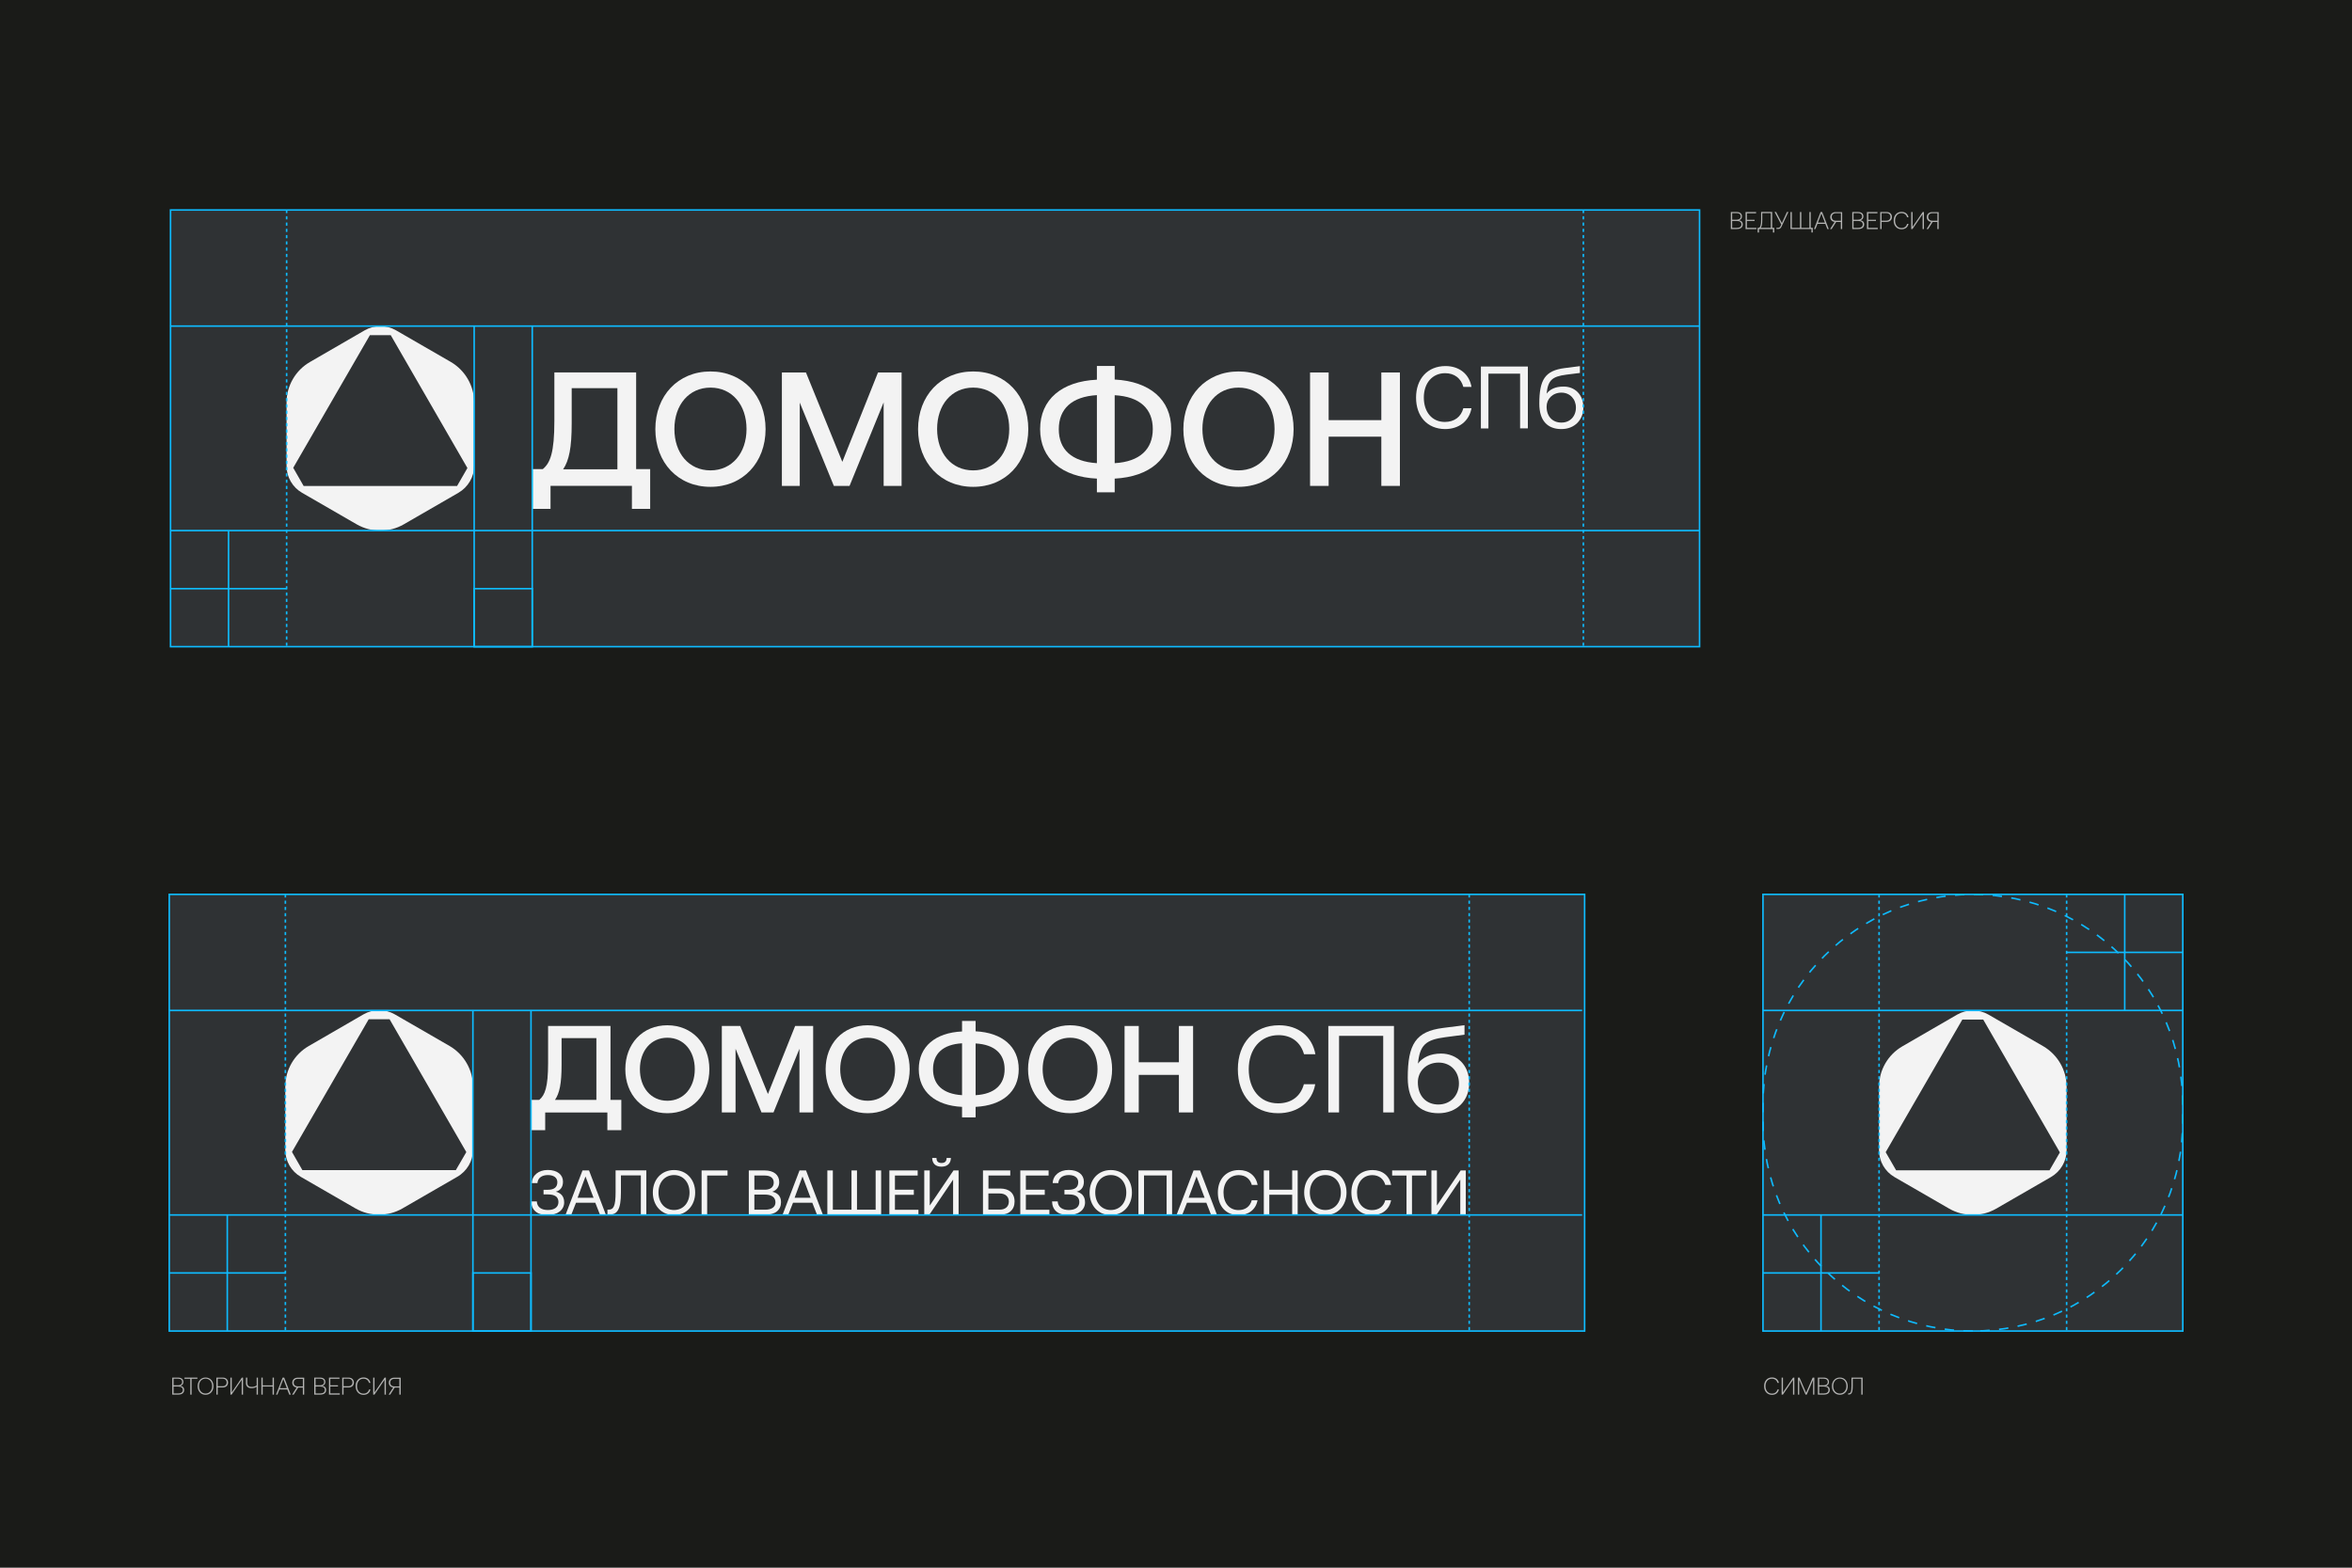
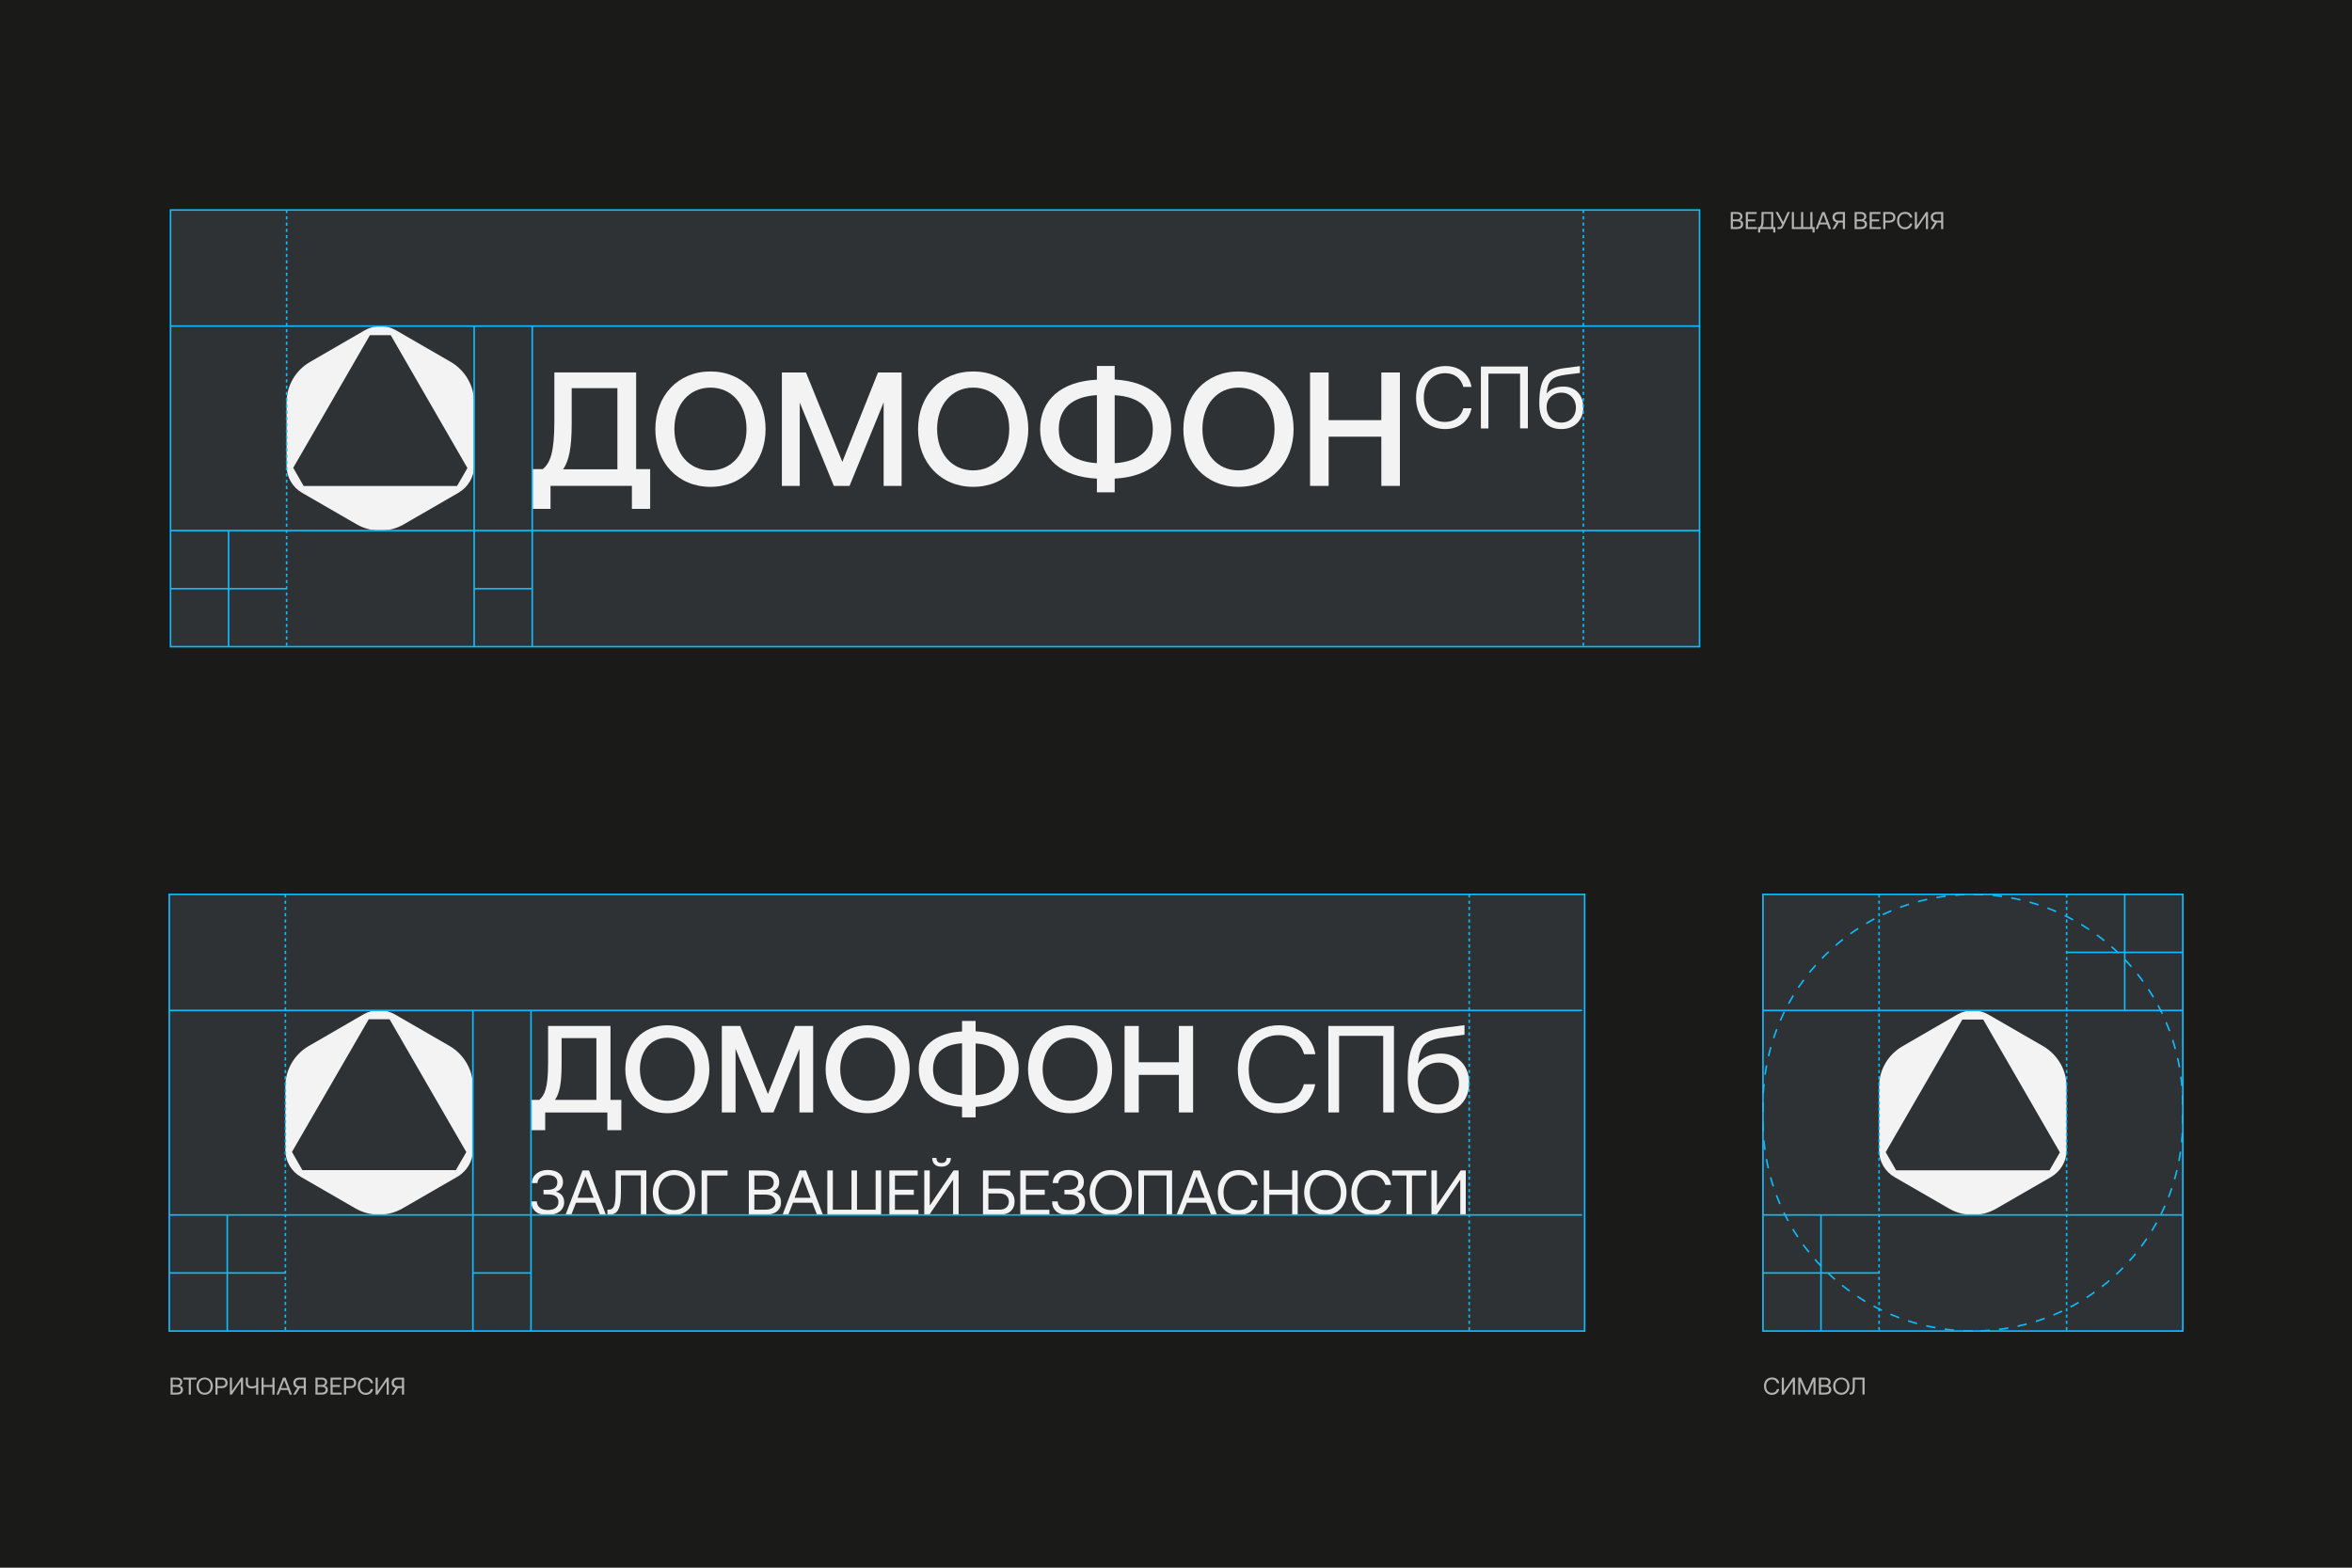
<svg xmlns="http://www.w3.org/2000/svg" version="1.1" id="Layer_1" x="0px" y="0px" viewBox="0 0 3000 2000" style="enable-background:new 0 0 3000 2000;" xml:space="preserve">
  <style type="text/css">
	.st0{fill:#1A1B18;}
	.st1{fill:#2F3234;stroke:#0EBBFF;stroke-width:2;stroke-miterlimit:10;}
	.st2{fill:#F3F3F3;}
	.st3{fill:none;stroke:#0EBBFF;stroke-width:2;stroke-miterlimit:10;}
	.st4{fill:none;stroke:#0EBBFF;stroke-width:2;stroke-miterlimit:10;stroke-dasharray:4,4;}
	.st5{fill:none;stroke:#0EBBFF;stroke-width:2;stroke-miterlimit:10;stroke-dasharray:12,12;}
	.st6{opacity:0.7;}
</style>
  <rect class="st0" width="3000" height="2000" />
  <rect x="2248.7" y="1141" class="st1" width="535.5" height="557.1" />
  <rect x="215.9" y="1141" class="st1" width="1805.3" height="557.1" />
  <rect x="217.5" y="267.9" class="st1" width="1950.3" height="557.1" />
  <g>
    <path class="st2" d="M603.3,1466.9v-80.7c0-21.3-11.5-41.1-29.9-51.8l-69.8-40.3c-12.3-7.1-27.6-7.1-40,0l-69.8,40.4   c-18.4,10.6-29.9,30.3-29.9,51.8v80.7c0,14.3,7.6,27.4,19.8,34.4l69.8,40.3c18.6,10.6,41.4,10.6,59.8,0l69.8-40.3   C595.7,1494.2,603.3,1481.1,603.3,1466.9z M581.4,1492.8H385.7l-13.3-23.2l97.9-169.3h26.6l97.9,169.5L581.4,1492.8z" />
    <g>
      <g>
        <path class="st2" d="M778.8,1403.2h13.7v38.6h-17.8v-22.5h-79.3v22.5h-17.8v-38.6h10.2c7.2-6,11.3-16.1,11.3-47v-47.3h79.6     V1403.2z M760.7,1403.2v-78.8h-44.4v34c0,23.8-2.5,36.1-8.4,44.8H760.7z" />
        <path class="st2" d="M851.2,1420.2c-31.7,0-53.6-23.8-53.6-56.1c0-32.3,21.9-56.1,53.6-56.1c31.7,0,53.6,23.8,53.6,56.1     C904.8,1396.4,882.9,1420.2,851.2,1420.2z M851.2,1404.3c21,0,35-16.9,35-40.2c0-23.3-14-40.2-35-40.2c-21,0-35,16.9-35,40.2     C816.2,1387.4,830.2,1404.3,851.2,1404.3z" />
        <path class="st2" d="M920.7,1308.9h23.5l35.3,86.8l34.7-86.8h23v110.3h-17.5v-81.2l-33.1,81.2h-15.3l-33.1-81.2v81.2h-17.5     V1308.9z" />
        <path class="st2" d="M1106.7,1420.2c-31.7,0-53.6-23.8-53.6-56.1c0-32.3,21.9-56.1,53.6-56.1c31.7,0,53.6,23.8,53.6,56.1     C1160.3,1396.4,1138.4,1420.2,1106.7,1420.2z M1106.7,1404.3c21,0,35-16.9,35-40.2c0-23.3-14-40.2-35-40.2c-21,0-35,16.9-35,40.2     C1071.7,1387.4,1085.7,1404.3,1106.7,1404.3z" />
        <path class="st2" d="M1244.4,1412.1v13.4h-17.3v-13.4c-33.9-1.6-55.2-19.2-55.2-48.1c0-28.8,21.1-46.5,55.2-48.1v-13.4h17.3v13.2     c33.9,1.7,55,19.4,55,48.2C1299.5,1392.8,1278.5,1410.4,1244.4,1412.1z M1227.1,1397.2V1331c-24.4,1.4-37,13.4-37,33.1     C1190.1,1383.6,1202.4,1395.6,1227.1,1397.2z M1244.4,1397.2c24.4-1.4,37-13.6,37-33.1s-12.5-31.5-37-32.9V1397.2z" />
        <path class="st2" d="M1364.9,1420.2c-31.7,0-53.6-23.8-53.6-56.1c0-32.3,21.9-56.1,53.6-56.1c31.7,0,53.6,23.8,53.6,56.1     C1418.5,1396.4,1396.5,1420.2,1364.9,1420.2z M1364.9,1404.3c21,0,35-16.9,35-40.2c0-23.3-14-40.2-35-40.2c-21,0-35,16.9-35,40.2     C1329.9,1387.4,1343.9,1404.3,1364.9,1404.3z" />
        <path class="st2" d="M1434.4,1308.9h18.1v46.3h51.2v-46.3h18.1v110.3h-18.1v-47.9h-51.2v47.9h-18.1V1308.9z" />
        <path class="st2" d="M1578.9,1364.1c0-33.4,20.6-56.1,52.6-56.1c24.4,0,42.2,14.2,46.3,37h-14.5c-4.3-15.3-15.9-24.4-32.5-24.4     c-23.2,0-38,18-38,43.5c0,25.4,14.2,43.5,37.4,43.5c17,0,28.8-9,32.9-24.4h14.5c-4.1,22.9-22.4,37-47.3,37     C1598.8,1420.2,1578.9,1397.8,1578.9,1364.1z" />
        <path class="st2" d="M1694.3,1419.2v-110.3h83.7v110.3h-13.7v-97.7H1708v97.7H1694.3z" />
        <path class="st2" d="M1874,1381.7c0,22.2-15.6,38.5-39.2,38.5c-24.1,0-39.2-14.5-39.2-45.1c0-43,10.2-59.3,45.1-63.7l27.3-3.5     v12.1l-24.4,3.2c-25.2,3.3-32.5,9.9-35,33.7c5.7-7.7,15.8-12.8,29.5-12.8C1858.5,1344.2,1874,1358.9,1874,1381.7z M1860.9,1382.2     c0-15.4-10.7-26.6-25.9-26.6c-15.8,0-26.5,11.2-26.5,25.1c0,18,11,28.4,26.2,28.4C1850,1409,1860.9,1397.8,1860.9,1382.2z" />
      </g>
    </g>
    <g>
      <g>
        <path class="st2" d="M677.5,1532.7h7.2c0.4,7.4,5.9,11,14.1,11c8.5,0,13.5-3.7,13.5-10.2c0-6.5-4.6-9.7-13.3-9.7h-5.7v-5.9h5.3     c8.5,0,12.3-3.5,12.3-9.7c0-6-4.9-9.1-12.1-9.1c-7.9,0-12.9,3.9-13.3,10.3h-7.2c0.4-9.9,8.6-16.8,20.4-16.8     c12.2,0,19.4,6.1,19.4,14.9c0,7.4-3.7,11.4-9.2,12.8c5.3,1.3,10.7,4.9,10.7,13.6c0,9.6-8.3,16.2-21.1,16.2     C685.3,1550.2,677.9,1544,677.5,1532.7z" />
        <path class="st2" d="M721.4,1549.7l21.6-56.5h8.3l21.5,56.5h-7.5l-6-15.3h-24.6l-6,15.3H721.4z M736.7,1528.1h20.4l-10.3-27.2     L736.7,1528.1z" />
        <path class="st2" d="M774.8,1549.7v-6.5h1.4c6.2,0,9-3.9,9-22.3v-27.8h39.2v56.5h-7v-50.1h-25.4v21.9c0,21.7-4.7,28.2-14.9,28.2     H774.8z" />
        <path class="st2" d="M859.7,1550.2c-15.9,0-27-12.1-27-28.8s11.1-28.7,27-28.7c15.9,0,27,12.1,27,28.7S875.6,1550.2,859.7,1550.2     z M859.7,1543.7c11.8,0,19.8-9.3,19.8-22.3c0-13-8-22.3-19.8-22.3c-11.8,0-19.8,9.3-19.8,22.3     C839.9,1534.4,847.9,1543.7,859.7,1543.7z" />
        <path class="st2" d="M894.9,1549.7v-56.5h33.1v6.5H902v50.1H894.9z" />
        <path class="st2" d="M955.2,1493.2h20c12,0,18.7,5.8,18.7,14.9c0,6.5-3.6,10.4-8.9,12.3c6,1.1,11.2,5,11.2,13.2     c0,10-7.1,16.2-20.5,16.2h-20.6V1493.2z M962.2,1499.6v18.2h13.3c7.3,0,11.4-3.4,11.4-9.1c0-5.7-4-9-11.4-9H962.2z M962.2,1524     v19.3h13.6c8.7,0,13.3-3.6,13.3-9.4c0-6.4-4.9-9.9-13.3-9.9H962.2z" />
        <path class="st2" d="M998.2,1549.7l21.6-56.5h8.3l21.5,56.5h-7.5l-6-15.3h-24.6l-6,15.3H998.2z M1013.5,1528.1h20.4l-10.3-27.2     L1013.5,1528.1z" />
        <path class="st2" d="M1055.3,1549.7v-56.5h7v50.1h23.8v-50.1h7v50.1h23.8v-50.1h7v56.5H1055.3z" />
        <path class="st2" d="M1134.5,1493.2h36v6.5h-29v18.1h24.1v6.5h-24.1v19.1h30v6.5h-37.1V1493.2z" />
        <path class="st2" d="M1178.9,1549.7v-56.5h7v44.8l30.3-44.8h6.5v56.5h-7v-44.8l-30.3,44.8H1178.9z M1189,1477.3h5.5     c0,4,1.8,6.4,6.4,6.4c4.6,0,6.5-2.4,6.5-6.4h5.5c-0.2,6.8-4.3,11.1-12.1,11.1C1193,1488.4,1189.2,1484.1,1189,1477.3z" />
        <path class="st2" d="M1253.8,1549.7v-56.5h34.8v6.5h-27.8v16.6h15.1c10.8,0,18.2,5.5,18.2,16.6c0,10.6-7.3,16.8-18.1,16.8H1253.8     z M1260.8,1543.2h14.5c7.1,0,11.5-4,11.5-10.3c0-6.3-4.5-10.3-11.6-10.3h-14.5V1543.2z" />
        <path class="st2" d="M1301.5,1493.2h36v6.5h-29v18.1h24.1v6.5h-24.1v19.1h30v6.5h-37.1V1493.2z" />
        <path class="st2" d="M1341.9,1532.7h7.2c0.4,7.4,5.9,11,14.1,11c8.5,0,13.5-3.7,13.5-10.2c0-6.5-4.6-9.7-13.3-9.7h-5.7v-5.9h5.3     c8.5,0,12.3-3.5,12.3-9.7c0-6-4.9-9.1-12.1-9.1c-7.9,0-12.9,3.9-13.3,10.3h-7.2c0.4-9.9,8.6-16.8,20.4-16.8     c12.2,0,19.4,6.1,19.4,14.9c0,7.4-3.7,11.4-9.2,12.8c5.3,1.3,10.7,4.9,10.7,13.6c0,9.6-8.3,16.2-21.1,16.2     C1349.6,1550.2,1342.2,1544,1341.9,1532.7z" />
        <path class="st2" d="M1416.8,1550.2c-15.9,0-27-12.1-27-28.8s11.1-28.7,27-28.7c15.9,0,27,12.1,27,28.7     S1432.7,1550.2,1416.8,1550.2z M1416.8,1543.7c11.8,0,19.8-9.3,19.8-22.3c0-13-8-22.3-19.8-22.3c-11.8,0-19.8,9.3-19.8,22.3     C1397,1534.4,1405,1543.7,1416.8,1543.7z" />
        <path class="st2" d="M1452.1,1549.7v-56.5h42.9v56.5h-7v-50.1h-28.8v50.1H1452.1z" />
        <path class="st2" d="M1500.8,1549.7l21.6-56.5h8.3l21.5,56.5h-7.5l-6-15.3H1514l-6,15.3H1500.8z M1516.1,1528.1h20.4l-10.3-27.2     L1516.1,1528.1z" />
        <path class="st2" d="M1553.4,1521.4c0-17.1,10.6-28.7,27-28.7c12.5,0,21.6,7.3,23.7,19h-7.4c-2.2-7.8-8.2-12.5-16.6-12.5     c-11.9,0-19.5,9.2-19.5,22.3c0,13,7.3,22.3,19.1,22.3c8.7,0,14.8-4.6,16.9-12.5h7.4c-2.1,11.7-11.5,19-24.2,19     C1563.6,1550.2,1553.4,1538.7,1553.4,1521.4z" />
        <path class="st2" d="M1612,1493.2h7v24.6h29.2v-24.6h7v56.5h-7v-25.5H1619v25.5h-7V1493.2z" />
        <path class="st2" d="M1690.5,1550.2c-15.9,0-27-12.1-27-28.8s11.1-28.7,27-28.7c15.9,0,27,12.1,27,28.7     S1706.5,1550.2,1690.5,1550.2z M1690.5,1543.7c11.8,0,19.8-9.3,19.8-22.3c0-13-8-22.3-19.8-22.3s-19.8,9.3-19.8,22.3     C1670.8,1534.4,1678.8,1543.7,1690.5,1543.7z" />
        <path class="st2" d="M1723.7,1521.4c0-17.1,10.6-28.7,27-28.7c12.5,0,21.6,7.3,23.7,19h-7.4c-2.2-7.8-8.2-12.5-16.6-12.5     c-11.9,0-19.5,9.2-19.5,22.3c0,13,7.3,22.3,19.1,22.3c8.7,0,14.8-4.6,16.9-12.5h7.4c-2.1,11.7-11.5,19-24.2,19     C1733.9,1550.2,1723.7,1538.7,1723.7,1521.4z" />
        <path class="st2" d="M1775.6,1493.2h43.7v6.5H1801v50.1h-7v-50.1h-18.3V1493.2z" />
        <path class="st2" d="M1825.8,1549.7v-56.5h7v44.8l30.3-44.8h6.5v56.5h-7v-44.8l-30.3,44.8H1825.8z" />
      </g>
    </g>
  </g>
  <g>
    <path class="st2" d="M811.4,598.5h17.9v50.7H806v-29.4H702.2v29.4h-23.3v-50.7h13.4c9.5-7.8,14.8-21,14.8-61.6v-61.8h104.3V598.5z    M787.5,598.5V495.2h-58.3V540c0,31.1-3.3,47.4-10.9,58.7h69.3L787.5,598.5L787.5,598.5z" />
    <path class="st2" d="M906.2,621.1c-41.6,0-70.3-31.1-70.3-73.6s28.7-73.6,70.3-73.6c41.6,0,70.3,31.1,70.3,73.6   S947.6,621.1,906.2,621.1z M906.2,600.1c27.4,0,46-22,46-52.8c0-30.7-18.4-52.8-46-52.8c-27.4,0-46,22-46,52.8   C860.2,578.1,878.6,600.1,906.2,600.1z" />
    <path class="st2" d="M997.3,475.2h30.7l46.4,114l45.5-114h30.1v144.7h-22.9V513.4l-43.5,106.5h-20l-43.5-106.3v106.3h-22.8V475.2   L997.3,475.2z" />
    <path class="st2" d="M1241.3,621.1c-41.6,0-70.3-31.1-70.3-73.6s28.7-73.6,70.3-73.6c41.6,0,70.3,31.1,70.3,73.6   S1282.7,621.1,1241.3,621.1z M1241.3,600.1c27.4,0,46-22,46-52.8c0-30.7-18.4-52.8-46-52.8s-46,22-46,52.8   C1195.3,578.1,1213.6,600.1,1241.3,600.1z" />
    <path class="st2" d="M1421.8,610.6v17.5h-22.7v-17.5c-44.5-2.1-72.4-25.2-72.4-63.1s27.6-61,72.4-63.1v-17.5h22.7v17.3   c44.5,2.3,72.1,25.4,72.1,63.3C1493.9,585.1,1466.5,608.2,1421.8,610.6z M1399.1,590.9v-86.8c-32,1.9-48.6,17.5-48.6,43.5   C1350.5,573.2,1366.6,588.8,1399.1,590.9z M1421.8,590.9c32-1.9,48.6-17.7,48.6-43.5c0-25.8-16.3-41.4-48.6-43.2V590.9z" />
    <path class="st2" d="M1579.7,621.1c-41.6,0-70.3-31.1-70.3-73.6s28.7-73.6,70.3-73.6c41.6,0,70.3,31.1,70.3,73.6   S1621.3,621.1,1579.7,621.1z M1579.7,600.1c27.4,0,46-22,46-52.8c0-30.7-18.4-52.8-46-52.8c-27.4,0-46,22-46,52.8   C1533.7,578.1,1552.2,600.1,1579.7,600.1z" />
    <path class="st2" d="M1671,475.2h23.7v60.8h67.2v-60.8h23.7v144.7h-23.7v-62.8h-67.2v62.8H1671V475.2z" />
    <g>
      <g>
        <path class="st2" d="M1806.2,507.2c0-23.9,14.7-40.2,37.6-40.2c17.5,0,30.3,10.2,33.1,26.6h-10.4c-3-11-11.4-17.5-23.2-17.5     c-16.5,0-27.2,12.8-27.2,31.1c0,18.1,10.2,31.1,26.8,31.1c12.2,0,20.7-6.5,23.6-17.5h10.4c-3,16.4-15.9,26.6-33.9,26.6     C1820.5,547.1,1806.2,531.2,1806.2,507.2z" />
        <path class="st2" d="M1888.9,546.6v-79h59.9v78.9h-9.9v-69.8h-40.4v69.9H1888.9z" />
        <path class="st2" d="M2019.6,519.8c0,15.9-11.2,27.6-28.1,27.6c-17.3,0-28.1-10.4-28.1-32.3c0-30.7,7.3-42.3,32.3-45.5l19.5-2.5     v8.7l-17.5,2.2c-18.1,2.4-23.2,7.1-25,24.2c4.2-5.5,11.2-9,21.1-9C2008.6,492.8,2019.6,503.4,2019.6,519.8z M2010.1,520     c0-11-7.7-19.1-18.5-19.1c-11.2,0-18.9,8.1-18.9,17.9c0,12.8,7.9,20.3,18.7,20.3C2002.5,539.3,2010.1,531.2,2010.1,520z" />
      </g>
    </g>
    <path class="st2" d="M604.8,594.2v-80.7c0-21.3-11.5-41.1-29.9-51.8l-69.8-40.3c-12.3-7.1-27.6-7.1-39.9,0l-69.8,40.4   c-18.4,10.6-29.9,30.3-29.9,51.8v80.7c0,14.3,7.6,27.4,19.8,34.4l69.8,40.3c18.6,10.6,41.4,10.6,59.8,0l69.8-40.3   C597.2,621.4,604.8,608.3,604.8,594.2z M583,620H387.3L374,596.8l97.8-169.2h26.6l97.8,169.5L583,620z" />
  </g>
  <path class="st2" d="M2636,1467.2v-80.7c0-21.3-11.5-41.1-29.9-51.8l-69.8-40.3c-12.3-7.1-27.6-7.1-39.9,0l-69.8,40.4  c-18.4,10.6-29.9,30.3-29.9,51.8v80.7c0,14.3,7.6,27.4,19.8,34.4l69.8,40.3c18.6,10.6,41.4,10.6,59.8,0l69.8-40.3  C2628.4,1494.5,2636,1481.4,2636,1467.2z M2614.2,1493h-195.7l-13.3-23.1l97.8-169.2h26.6l97.8,169.5L2614.2,1493z" />
  <line class="st3" x1="217.5" y1="416" x2="2167.7" y2="416" />
  <line class="st3" x1="217.5" y1="676.9" x2="2167.7" y2="676.9" />
  <line class="st4" x1="365.6" y1="267.9" x2="365.6" y2="825" />
  <line class="st4" x1="2019.6" y1="267.9" x2="2019.6" y2="825" />
  <polyline class="st3" points="291.5,825 291.5,751 217.5,751 " />
  <polyline class="st3" points="291.5,676.9 291.5,751 365.6,751 " />
  <line class="st3" x1="604.8" y1="416" x2="604.8" y2="825" />
  <line class="st3" x1="678.9" y1="416" x2="678.9" y2="825" />
-   <rect x="604.8" y="751" class="st3" width="74.1" height="74.1" />
+   <line class="st3" x1="678.9" y1="751" x2="604.8" y2="751" />
  <line class="st3" x1="2248.7" y1="1289.1" x2="2784.1" y2="1289.1" />
  <line class="st3" x1="2248.7" y1="1550" x2="2784.1" y2="1550" />
  <line class="st4" x1="2396.8" y1="1141" x2="2396.8" y2="1698.1" />
  <line class="st4" x1="2636" y1="1141" x2="2636" y2="1698.1" />
  <polyline class="st3" points="2322.7,1698.1 2322.7,1624 2248.7,1624 " />
  <polyline class="st3" points="2322.7,1550 2322.7,1624 2396.8,1624 " />
  <polyline class="st3" points="2710.1,1289.1 2710.1,1215 2636,1215 " />
  <polyline class="st3" points="2710.1,1141 2710.1,1215 2784.1,1215 " />
  <line class="st3" x1="215.9" y1="1289.1" x2="2018" y2="1289.1" />
  <line class="st3" x1="215.9" y1="1550" x2="2018" y2="1550" />
  <line class="st4" x1="364" y1="1141" x2="364" y2="1698.1" />
  <line class="st4" x1="1874" y1="1141" x2="1874" y2="1698.1" />
  <polyline class="st3" points="289.9,1698.1 289.9,1624 215.9,1624 " />
  <polyline class="st3" points="289.9,1550 289.9,1624 364,1624 " />
  <line class="st3" x1="603.2" y1="1289.1" x2="603.2" y2="1698.1" />
  <line class="st3" x1="677.3" y1="1289.1" x2="677.3" y2="1698.1" />
-   <rect x="603.2" y="1624" class="st3" width="74.1" height="74.1" />
+   <line class="st3" x1="677.3" y1="1624" x2="603.2" y2="1624" />
  <path class="st5" d="M2516.4,1698.1L2516.4,1698.1c-147.9,0-267.7-119.9-267.7-267.7v-21.7c0-147.9,119.9-267.7,267.7-267.7h0  c147.9,0,267.7,119.9,267.7,267.7v21.7C2784.1,1578.2,2664.3,1698.1,2516.4,1698.1z" />
  <g class="st6">
-     <path class="st2" d="M2207.7,270.5h7.4c4.4,0,6.8,2.1,6.8,5.6c0,2.6-1.5,4.3-3.9,4.9c2.9,0.4,4.9,2.1,4.9,5.2c0,3.8-2.6,6-7.7,6   h-7.5V270.5z M2209.4,272v8.3h5.8c3.2,0,5.1-1.6,5.1-4.2c0-2.6-1.8-4.2-5.1-4.2H2209.4z M2209.4,281.9v8.8h5.9   c3.9,0,5.9-1.7,5.9-4.4c0-2.9-2.2-4.4-5.9-4.4H2209.4z" />
-     <path class="st2" d="M2226.5,270.5h13.4v1.6h-11.7v8.3h9.8v1.5h-9.8v8.8h12.1v1.6h-13.8V270.5z" />
-     <path class="st2" d="M2260.4,290.6h2.7v6h-1.7v-4.4h-17.8v4.4h-1.7v-6h2c1.5-1.4,2.4-3.6,2.4-10.3v-9.9h14.1V290.6z M2258.7,290.6   v-18.7h-10.9v8.6c0,5.8-0.7,8.4-2,10.1H2258.7z" />
-     <path class="st2" d="M2265.9,292.2v-1.6h1.9c1.7,0,2.4-0.4,3.4-2.4l0.8-1.8l-8.5-16h1.9l7.4,14.2l6.5-14.2h1.8l-8.5,18.2   c-1.3,2.8-2.4,3.5-4.5,3.5H2265.9z" />
-     <path class="st2" d="M2309.5,290.6h2.7v6h-1.7v-4.4h-26.7v-21.7h1.7v20.2h10.4v-20.2h1.7v20.2h10.3v-20.2h1.7V290.6z" />
-     <path class="st2" d="M2313.8,292.2l8.4-21.7h2l8.4,21.7h-1.8l-2.6-6.6h-10l-2.6,6.6H2313.8z M2318.7,284h9l-4.5-11.7L2318.7,284z" />
-     <path class="st2" d="M2349.7,270.5v21.7h-1.7v-9h-6l-5.7,9h-2l5.8-9.1c-3.6-0.4-5.6-2.9-5.6-6.2c0-3.7,2.8-6.3,6.9-6.3H2349.7z    M2348.1,281.7V272h-6.4c-3.3,0-5.3,2-5.3,4.8c0,2.9,2,4.8,5.3,4.8H2348.1z" />
-     <path class="st2" d="M2362.6,270.5h7.4c4.4,0,6.8,2.1,6.8,5.6c0,2.6-1.5,4.3-3.9,4.9c2.9,0.4,4.9,2.1,4.9,5.2c0,3.8-2.6,6-7.7,6   h-7.5V270.5z M2364.2,272v8.3h5.8c3.2,0,5.1-1.6,5.1-4.2c0-2.6-1.8-4.2-5.1-4.2H2364.2z M2364.2,281.9v8.8h5.9   c3.9,0,5.9-1.7,5.9-4.4c0-2.9-2.2-4.4-5.9-4.4H2364.2z" />
-     <path class="st2" d="M2381.3,270.5h13.4v1.6H2383v8.3h9.8v1.5h-9.8v8.8h12.1v1.6h-13.8V270.5z" />
-     <path class="st2" d="M2398.3,270.5h8.1c4.1,0,6.8,2.5,6.8,6.3s-2.7,6.3-6.8,6.3h-6.4v9.1h-1.7V270.5z M2399.9,272v9.5h6.2   c3.2,0,5.2-2,5.2-4.8c0-2.9-2-4.8-5.2-4.8H2399.9z" />
-     <path class="st2" d="M2415.4,281.3c0-6.5,4-11,10.1-11c4.6,0,7.8,2.5,8.8,6.9h-1.8c-1-3.4-3.5-5.3-7.1-5.3c-5,0-8.2,3.9-8.2,9.5   s3.2,9.5,8.2,9.5c3.7,0,6.2-1.9,7.1-5.3h1.8c-0.9,4.4-4.2,6.9-8.9,6.9C2419.2,292.4,2415.4,287.9,2415.4,281.3z" />
-     <path class="st2" d="M2437.8,292.2v-21.7h1.7v18.9l12.9-18.9h1.6v21.7h-1.7v-18.9l-12.9,18.9H2437.8z" />
-     <path class="st2" d="M2472.8,270.5v21.7h-1.7v-9h-6l-5.7,9h-2l5.8-9.1c-3.6-0.4-5.6-2.9-5.6-6.2c0-3.7,2.8-6.3,6.9-6.3H2472.8z    M2471.2,281.7V272h-6.4c-3.3,0-5.3,2-5.3,4.8c0,2.9,2,4.8,5.3,4.8H2471.2z" />
+     <path class="st2" d="M2207.6,270.5h7.7c4.6,0,7.2,2.2,7.2,5.7c0,2.5-1.4,4-3.4,4.7c2.3,0.4,4.3,1.9,4.3,5.1c0,3.8-2.7,6.2-7.9,6.2   h-7.9V270.5z M2210.3,272.9v7h5.1c2.8,0,4.4-1.3,4.4-3.5c0-2.2-1.5-3.5-4.4-3.5H2210.3z M2210.3,282.3v7.4h5.2   c3.3,0,5.1-1.4,5.1-3.6c0-2.4-1.9-3.8-5.1-3.8H2210.3z" />
+     <path class="st2" d="M2226.8,270.5h13.8v2.5h-11.1v6.9h9.3v2.5h-9.3v7.3h11.5v2.5h-14.2V270.5z" />
+     <path class="st2" d="M2261.8,289.7h2.7v6.9h-2.7v-4.4h-16.6v4.4h-2.7v-6.9h2c1.5-1.3,2.3-3.3,2.3-9.7v-9.5h15V289.7z M2259.2,289.7   v-16.9h-9.7v7.6c0,5.1-0.5,7.6-1.7,9.3H2259.2z" />
+     <path class="st2" d="M2267.2,292.2v-2.5h2c1.8,0,2.4-0.3,3.2-2l0.7-1.5l-8.4-15.7h3.1l6.7,12.8l5.7-12.8h2.9l-8.3,17.9   c-1.4,3-2.8,3.8-5,3.8H2267.2z" />
+     <path class="st2" d="M2311.9,289.7h2.7v6.9h-2.7v-4.4h-26.4v-21.7h2.7v19.2h9.1v-19.2h2.7v19.2h9.1v-19.2h2.7V289.7z" />
+     <path class="st2" d="M2315.9,292.2l8.3-21.7h3.2l8.2,21.7h-2.9l-2.3-5.9h-9.5l-2.3,5.9H2315.9z M2321.8,283.9h7.8l-3.9-10.4   L2321.8,283.9z" />
+     <path class="st2" d="M2353.3,270.5v21.7h-2.7v-8.3h-5.2l-5.1,8.3h-3.1l5.3-8.7c-3.3-0.7-5.1-3.1-5.1-6.4c0-3.9,2.9-6.6,7.3-6.6   H2353.3z M2350.6,281.4V273h-5.7c-2.9,0-4.7,1.6-4.7,4.2c0,2.6,1.8,4.2,4.7,4.2H2350.6z" />
+     <path class="st2" d="M2365.6,270.5h7.7c4.6,0,7.2,2.2,7.2,5.7c0,2.5-1.4,4-3.4,4.7c2.3,0.4,4.3,1.9,4.3,5.1c0,3.8-2.7,6.2-7.9,6.2   h-7.9V270.5z M2368.3,272.9v7h5.1c2.8,0,4.4-1.3,4.4-3.5c0-2.2-1.5-3.5-4.4-3.5H2368.3z M2368.3,282.3v7.4h5.2   c3.3,0,5.1-1.4,5.1-3.6c0-2.4-1.9-3.8-5.1-3.8H2368.3z" />
+     <path class="st2" d="M2384.8,270.5h13.8v2.5h-11.1v6.9h9.3v2.5h-9.3v7.3h11.5v2.5h-14.2V270.5z" />
+     <path class="st2" d="M2402.1,270.5h8.3c4.3,0,7.2,2.6,7.2,6.7c0,4.1-2.9,6.7-7.2,6.7h-5.6v8.3h-2.7V270.5z M2404.8,273v8.4h5.4   c2.9,0,4.7-1.6,4.7-4.2c0-2.6-1.8-4.2-4.7-4.2H2404.8z" />
+     <path class="st2" d="M2419.7,281.3c0-6.6,4.1-11,10.4-11c4.8,0,8.3,2.8,9.1,7.3h-2.9c-0.8-3-3.1-4.8-6.4-4.8   c-4.6,0-7.5,3.5-7.5,8.6c0,5,2.8,8.6,7.3,8.6c3.3,0,5.7-1.8,6.5-4.8h2.9c-0.8,4.5-4.4,7.3-9.3,7.3   C2423.6,292.4,2419.7,288,2419.7,281.3z" />
+     <path class="st2" d="M2442.4,292.2v-21.7h2.7v17.2l11.6-17.2h2.5v21.7h-2.7V275l-11.6,17.2H2442.4z" />
+     <path class="st2" d="M2478.6,270.5v21.7h-2.7v-8.3h-5.2l-5.1,8.3h-3.1l5.3-8.7c-3.3-0.7-5.1-3.1-5.1-6.4c0-3.9,2.9-6.6,7.3-6.6   H2478.6z M2475.9,281.4V273h-5.7c-2.9,0-4.7,1.6-4.7,4.2c0,2.6,1.8,4.2,4.7,4.2H2475.9z" />
  </g>
  <g class="st6">
-     <path class="st2" d="M219.7,1757.5h7.4c4.4,0,6.8,2.1,6.8,5.6c0,2.6-1.5,4.3-3.9,4.9c2.9,0.4,4.9,2.1,4.9,5.2c0,3.8-2.6,6-7.7,6   h-7.5V1757.5z M221.4,1759v8.3h5.8c3.2,0,5.1-1.6,5.1-4.2c0-2.6-1.8-4.2-5.1-4.2H221.4z M221.4,1768.9v8.8h5.9   c3.9,0,5.9-1.7,5.9-4.4c0-2.9-2.2-4.4-5.9-4.4H221.4z" />
-     <path class="st2" d="M235.2,1757.5h16.6v1.5h-7.4v20.2h-1.7V1759h-7.4V1757.5z" />
-     <path class="st2" d="M262.2,1779.4c-6,0-10.1-4.6-10.1-11c0-6.4,4.2-11,10.1-11c6,0,10.1,4.6,10.1,11   C272.3,1774.8,268.2,1779.4,262.2,1779.4z M262.2,1777.8c5,0,8.4-3.9,8.4-9.5c0-5.5-3.4-9.5-8.4-9.5c-5,0-8.4,3.9-8.4,9.5   C253.8,1773.9,257.2,1777.8,262.2,1777.8z" />
-     <path class="st2" d="M276,1757.5h8.1c4.1,0,6.8,2.5,6.8,6.3c0,3.8-2.7,6.3-6.8,6.3h-6.4v9.1H276V1757.5z M277.7,1759v9.5h6.2   c3.2,0,5.2-2,5.2-4.8c0-2.9-2-4.8-5.2-4.8H277.7z" />
-     <path class="st2" d="M293.9,1779.2v-21.7h1.7v18.9l12.9-18.9h1.5v21.7h-1.7v-18.9l-12.9,18.9H293.9z" />
-     <path class="st2" d="M327.3,1757.5h1.7v21.7h-1.7v-10c-1.7,1.1-3.8,1.8-6.4,1.8c-4.3,0-7.2-2.1-7.2-6.6v-6.9h1.7v6.5   c0,3.8,2.1,5.4,5.7,5.4c2.5,0,4.6-0.7,6.3-1.9V1757.5z" />
-     <path class="st2" d="M333.4,1757.5h1.7v9.9h12.6v-9.9h1.7v21.7h-1.7v-10.3h-12.6v10.3h-1.7V1757.5z" />
-     <path class="st2" d="M352.1,1779.2l8.4-21.7h2l8.4,21.7H369l-2.6-6.6h-10l-2.6,6.6H352.1z M356.9,1771h9l-4.5-11.7L356.9,1771z" />
-     <path class="st2" d="M388,1757.5v21.7h-1.7v-9h-6l-5.7,9h-2l5.8-9.1c-3.6-0.4-5.6-2.9-5.6-6.2c0-3.7,2.8-6.3,6.9-6.3H388z    M386.3,1768.7v-9.6h-6.4c-3.3,0-5.3,2-5.3,4.8c0,2.9,2,4.8,5.3,4.8H386.3z" />
-     <path class="st2" d="M400.8,1757.5h7.4c4.4,0,6.8,2.1,6.8,5.6c0,2.6-1.5,4.3-3.9,4.9c2.9,0.4,4.9,2.1,4.9,5.2c0,3.8-2.6,6-7.7,6   h-7.5V1757.5z M402.5,1759v8.3h5.8c3.2,0,5.1-1.6,5.1-4.2c0-2.6-1.8-4.2-5.1-4.2H402.5z M402.5,1768.9v8.8h5.9   c3.9,0,5.9-1.7,5.9-4.4c0-2.9-2.2-4.4-5.9-4.4H402.5z" />
-     <path class="st2" d="M419.6,1757.5h13.4v1.5h-11.7v8.3h9.8v1.5h-9.8v8.8h12.1v1.6h-13.8V1757.5z" />
-     <path class="st2" d="M436.5,1757.5h8.1c4.1,0,6.8,2.5,6.8,6.3c0,3.8-2.7,6.3-6.8,6.3h-6.4v9.1h-1.7V1757.5z M438.2,1759v9.5h6.2   c3.2,0,5.2-2,5.2-4.8c0-2.9-2-4.8-5.2-4.8H438.2z" />
-     <path class="st2" d="M453.6,1768.3c0-6.5,4-11,10.1-11c4.6,0,7.8,2.5,8.8,6.9h-1.8c-1-3.4-3.5-5.3-7.1-5.3c-5,0-8.2,3.9-8.2,9.5   c0,5.6,3.2,9.5,8.2,9.5c3.7,0,6.2-1.9,7.1-5.3h1.8c-0.9,4.4-4.2,6.9-8.9,6.9C457.5,1779.4,453.6,1774.9,453.6,1768.3z" />
-     <path class="st2" d="M476,1779.2v-21.7h1.7v18.9l12.9-18.9h1.6v21.7h-1.7v-18.9l-12.9,18.9H476z" />
-     <path class="st2" d="M511.1,1757.5v21.7h-1.7v-9h-6l-5.7,9h-2l5.8-9.1c-3.6-0.4-5.6-2.9-5.6-6.2c0-3.7,2.8-6.3,6.9-6.3H511.1z    M509.4,1768.7v-9.6H503c-3.3,0-5.3,2-5.3,4.8c0,2.9,2,4.8,5.3,4.8H509.4z" />
+     <path class="st2" d="M217.6,1757.5h7.7c4.6,0,7.2,2.2,7.2,5.7c0,2.5-1.4,4-3.4,4.7c2.3,0.4,4.3,1.9,4.3,5.1c0,3.8-2.7,6.2-7.9,6.2   h-7.9V1757.5z M220.3,1759.9v7h5.1c2.8,0,4.4-1.3,4.4-3.5c0-2.2-1.5-3.5-4.4-3.5H220.3z M220.3,1769.3v7.4h5.2   c3.3,0,5.1-1.4,5.1-3.6c0-2.4-1.9-3.8-5.1-3.8H220.3z" />
+     <path class="st2" d="M233.7,1757.5h16.8v2.5h-7v19.2h-2.7V1760h-7V1757.5z" />
+     <path class="st2" d="M261.1,1779.4c-6.1,0-10.4-4.7-10.4-11c0-6.4,4.2-11,10.4-11s10.4,4.7,10.4,11   C271.4,1774.7,267.2,1779.4,261.1,1779.4z M261.1,1776.9c4.5,0,7.6-3.6,7.6-8.6c0-5-3.1-8.6-7.6-8.6s-7.6,3.6-7.6,8.6   C253.5,1773.3,256.5,1776.9,261.1,1776.9z" />
+     <path class="st2" d="M274.8,1757.5h8.3c4.3,0,7.2,2.6,7.2,6.7s-2.9,6.7-7.2,6.7h-5.6v8.3h-2.7V1757.5z M277.5,1760v8.4h5.4   c2.9,0,4.7-1.6,4.7-4.2s-1.8-4.2-4.7-4.2H277.5z" />
+     <path class="st2" d="M293.2,1779.2v-21.7h2.7v17.2l11.6-17.2h2.5v21.7h-2.7V1762l-11.6,17.2H293.2z" />
+     <path class="st2" d="M326.7,1757.5h2.7v21.7h-2.7v-9.3c-1.5,0.9-3.5,1.4-5.8,1.4c-4.3,0-7.4-2.1-7.4-6.8v-7.1h2.7v6.5   c0,3.3,2,4.8,5,4.8c2.2,0,4.1-0.6,5.6-1.6V1757.5z" />
+     <path class="st2" d="M333.6,1757.5h2.7v9.4h11.2v-9.4h2.7v21.7h-2.7v-9.8h-11.2v9.8h-2.7V1757.5z" />
+     <path class="st2" d="M352.7,1779.2l8.3-21.7h3.2l8.2,21.7h-2.9l-2.3-5.9h-9.5l-2.3,5.9H352.7z M358.6,1770.9h7.8l-3.9-10.4   L358.6,1770.9z" />
+     <path class="st2" d="M390.1,1757.5v21.7h-2.7v-8.3h-5.2l-5.1,8.3H374l5.3-8.7c-3.3-0.7-5.1-3.1-5.1-6.4c0-3.9,2.9-6.6,7.3-6.6   H390.1z M387.4,1768.4v-8.4h-5.7c-2.9,0-4.7,1.6-4.7,4.2s1.8,4.2,4.7,4.2H387.4z" />
+     <path class="st2" d="M402.4,1757.5h7.7c4.6,0,7.2,2.2,7.2,5.7c0,2.5-1.4,4-3.4,4.7c2.3,0.4,4.3,1.9,4.3,5.1c0,3.8-2.7,6.2-7.9,6.2   h-7.9V1757.5z M405.1,1759.9v7h5.1c2.8,0,4.4-1.3,4.4-3.5c0-2.2-1.5-3.5-4.4-3.5H405.1z M405.1,1769.3v7.4h5.2   c3.3,0,5.1-1.4,5.1-3.6c0-2.4-1.9-3.8-5.1-3.8H405.1z" />
+     <path class="st2" d="M421.6,1757.5h13.8v2.5h-11.1v6.9h9.3v2.5h-9.3v7.3h11.5v2.5h-14.2V1757.5z" />
+     <path class="st2" d="M438.8,1757.5h8.3c4.3,0,7.2,2.6,7.2,6.7s-2.9,6.7-7.2,6.7h-5.6v8.3h-2.7V1757.5z M441.5,1760v8.4h5.4   c2.9,0,4.7-1.6,4.7-4.2s-1.8-4.2-4.7-4.2H441.5z" />
+     <path class="st2" d="M456.4,1768.3c0-6.6,4.1-11,10.4-11c4.8,0,8.3,2.8,9.1,7.3h-2.9c-0.8-3-3.1-4.8-6.4-4.8   c-4.6,0-7.5,3.5-7.5,8.6c0,5,2.8,8.6,7.3,8.6c3.3,0,5.7-1.8,6.5-4.8h2.9c-0.8,4.5-4.4,7.3-9.3,7.3   C460.4,1779.4,456.4,1775,456.4,1768.3z" />
+     <path class="st2" d="M479.1,1779.2v-21.7h2.7v17.2l11.6-17.2h2.5v21.7h-2.7V1762l-11.6,17.2H479.1z" />
+     <path class="st2" d="M515.4,1757.5v21.7h-2.7v-8.3h-5.2l-5.1,8.3h-3.1l5.3-8.7c-3.3-0.7-5.1-3.1-5.1-6.4c0-3.9,2.9-6.6,7.3-6.6   H515.4z M512.7,1768.4v-8.4H507c-2.9,0-4.7,1.6-4.7,4.2s1.8,4.2,4.7,4.2H512.7z" />
  </g>
  <g class="st6">
-     <path class="st2" d="M2250.1,1768.3c0-6.5,4-11,10.1-11c4.6,0,7.8,2.5,8.8,6.9h-1.8c-1-3.4-3.5-5.3-7.1-5.3c-5,0-8.2,3.9-8.2,9.5   c0,5.5,3.2,9.5,8.2,9.5c3.7,0,6.2-1.9,7.1-5.3h1.8c-0.9,4.4-4.2,6.9-8.9,6.9C2254,1779.4,2250.1,1774.9,2250.1,1768.3z" />
-     <path class="st2" d="M2272.5,1779.2v-21.7h1.7v18.9l12.9-18.9h1.6v21.7h-1.7v-18.9l-12.9,18.9H2272.5z" />
-     <path class="st2" d="M2293.2,1757.5h2.1l8.4,19.4l8.4-19.4h2.1v21.7h-1.6v-18.9l-8.1,18.9h-1.5l-8.1-18.9v18.9h-1.6V1757.5z" />
-     <path class="st2" d="M2318.7,1757.5h7.4c4.4,0,6.8,2.1,6.8,5.6c0,2.6-1.5,4.3-3.9,4.9c2.9,0.4,4.9,2.1,4.9,5.2c0,3.8-2.6,6-7.7,6   h-7.5V1757.5z M2320.4,1759v8.3h5.8c3.2,0,5.1-1.6,5.1-4.2c0-2.6-1.8-4.2-5.1-4.2H2320.4z M2320.4,1768.9v8.8h5.9   c3.9,0,5.9-1.7,5.9-4.4c0-2.9-2.2-4.4-5.9-4.4H2320.4z" />
-     <path class="st2" d="M2346.7,1779.4c-6,0-10.1-4.6-10.1-11c0-6.4,4.2-11,10.1-11c6,0,10.1,4.6,10.1,11   C2356.9,1774.8,2352.7,1779.4,2346.7,1779.4z M2346.7,1777.8c5,0,8.4-3.9,8.4-9.5c0-5.6-3.4-9.5-8.4-9.5c-5,0-8.4,3.9-8.4,9.5   C2338.3,1773.9,2341.8,1777.8,2346.7,1777.8z" />
-     <path class="st2" d="M2357.3,1779.2v-1.6h0.5c2.6,0,3.8-1.7,3.8-9.5v-10.6h14.2v21.7h-1.7V1759h-10.9v9.2c0,8.6-1.6,10.9-5.2,10.9   H2357.3z" />
+     <path class="st2" d="M2250,1768.3c0-6.6,4.1-11,10.4-11c4.8,0,8.3,2.8,9.1,7.3h-2.9c-0.8-3-3.1-4.8-6.4-4.8c-4.6,0-7.5,3.5-7.5,8.6   c0,5,2.8,8.6,7.3,8.6c3.3,0,5.7-1.8,6.5-4.8h2.9c-0.8,4.5-4.4,7.3-9.3,7.3C2253.9,1779.4,2250,1775,2250,1768.3z" />
+     <path class="st2" d="M2272.7,1779.2v-21.7h2.7v17.2l11.6-17.2h2.5v21.7h-2.7V1762l-11.6,17.2H2272.7z" />
+     <path class="st2" d="M2293.7,1757.5h3.4l7.7,18l7.6-18h3.3v21.7h-2.6v-17.1l-7.2,17.1h-2.4l-7.2-17.1v17.1h-2.6V1757.5z" />
+     <path class="st2" d="M2320,1757.5h7.7c4.6,0,7.2,2.2,7.2,5.7c0,2.5-1.4,4-3.4,4.7c2.3,0.4,4.3,1.9,4.3,5.1c0,3.8-2.7,6.2-7.9,6.2   h-7.9V1757.5z M2322.7,1759.9v7h5.1c2.8,0,4.4-1.3,4.4-3.5c0-2.2-1.6-3.5-4.4-3.5H2322.7z M2322.7,1769.3v7.4h5.2   c3.3,0,5.1-1.4,5.1-3.6c0-2.4-1.9-3.8-5.1-3.8H2322.7z" />
+     <path class="st2" d="M2348.6,1779.4c-6.1,0-10.4-4.7-10.4-11c0-6.4,4.2-11,10.4-11c6.1,0,10.4,4.7,10.4,11   C2358.9,1774.7,2354.7,1779.4,2348.6,1779.4z M2348.6,1776.9c4.5,0,7.6-3.6,7.6-8.6c0-5-3.1-8.6-7.6-8.6c-4.5,0-7.6,3.6-7.6,8.6   C2341,1773.3,2344,1776.9,2348.6,1776.9z" />
+     <path class="st2" d="M2359.3,1779.2v-2.5h0.5c2.4,0,3.4-1.5,3.4-8.6v-10.7h15.1v21.7h-2.7V1760h-9.8v8.4c0,8.3-1.8,10.8-5.7,10.8   H2359.3z" />
  </g>
</svg>
